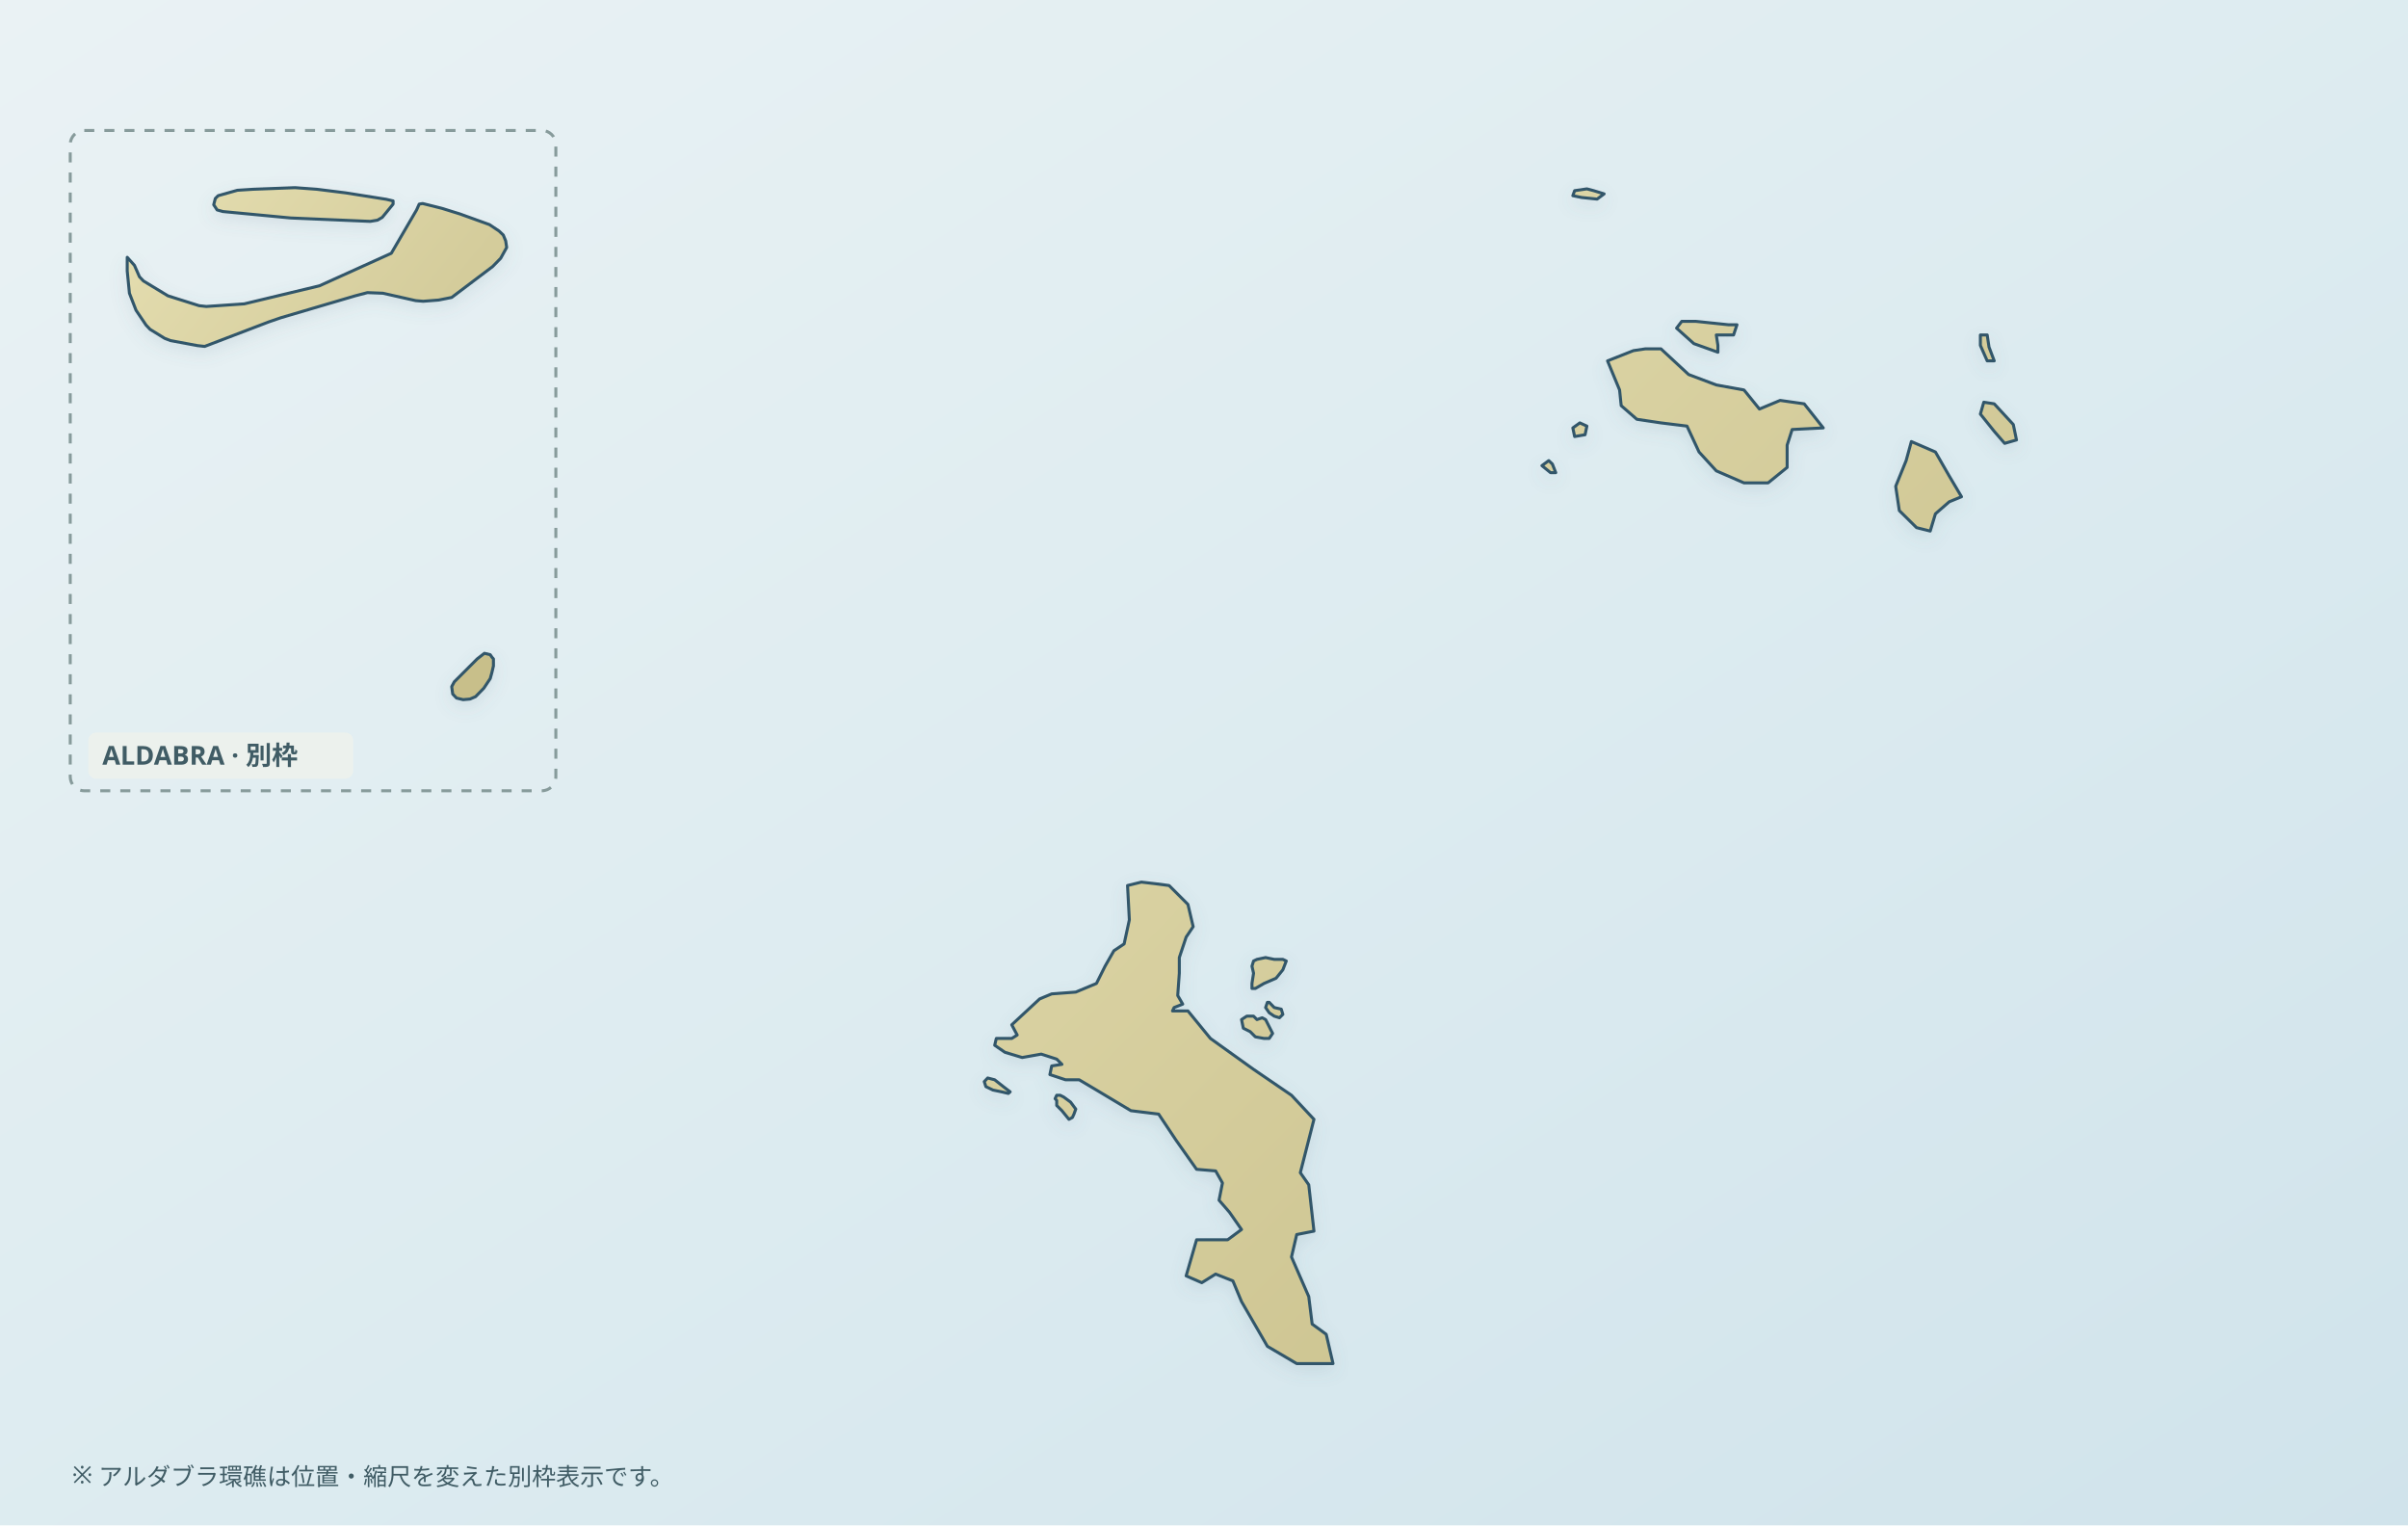
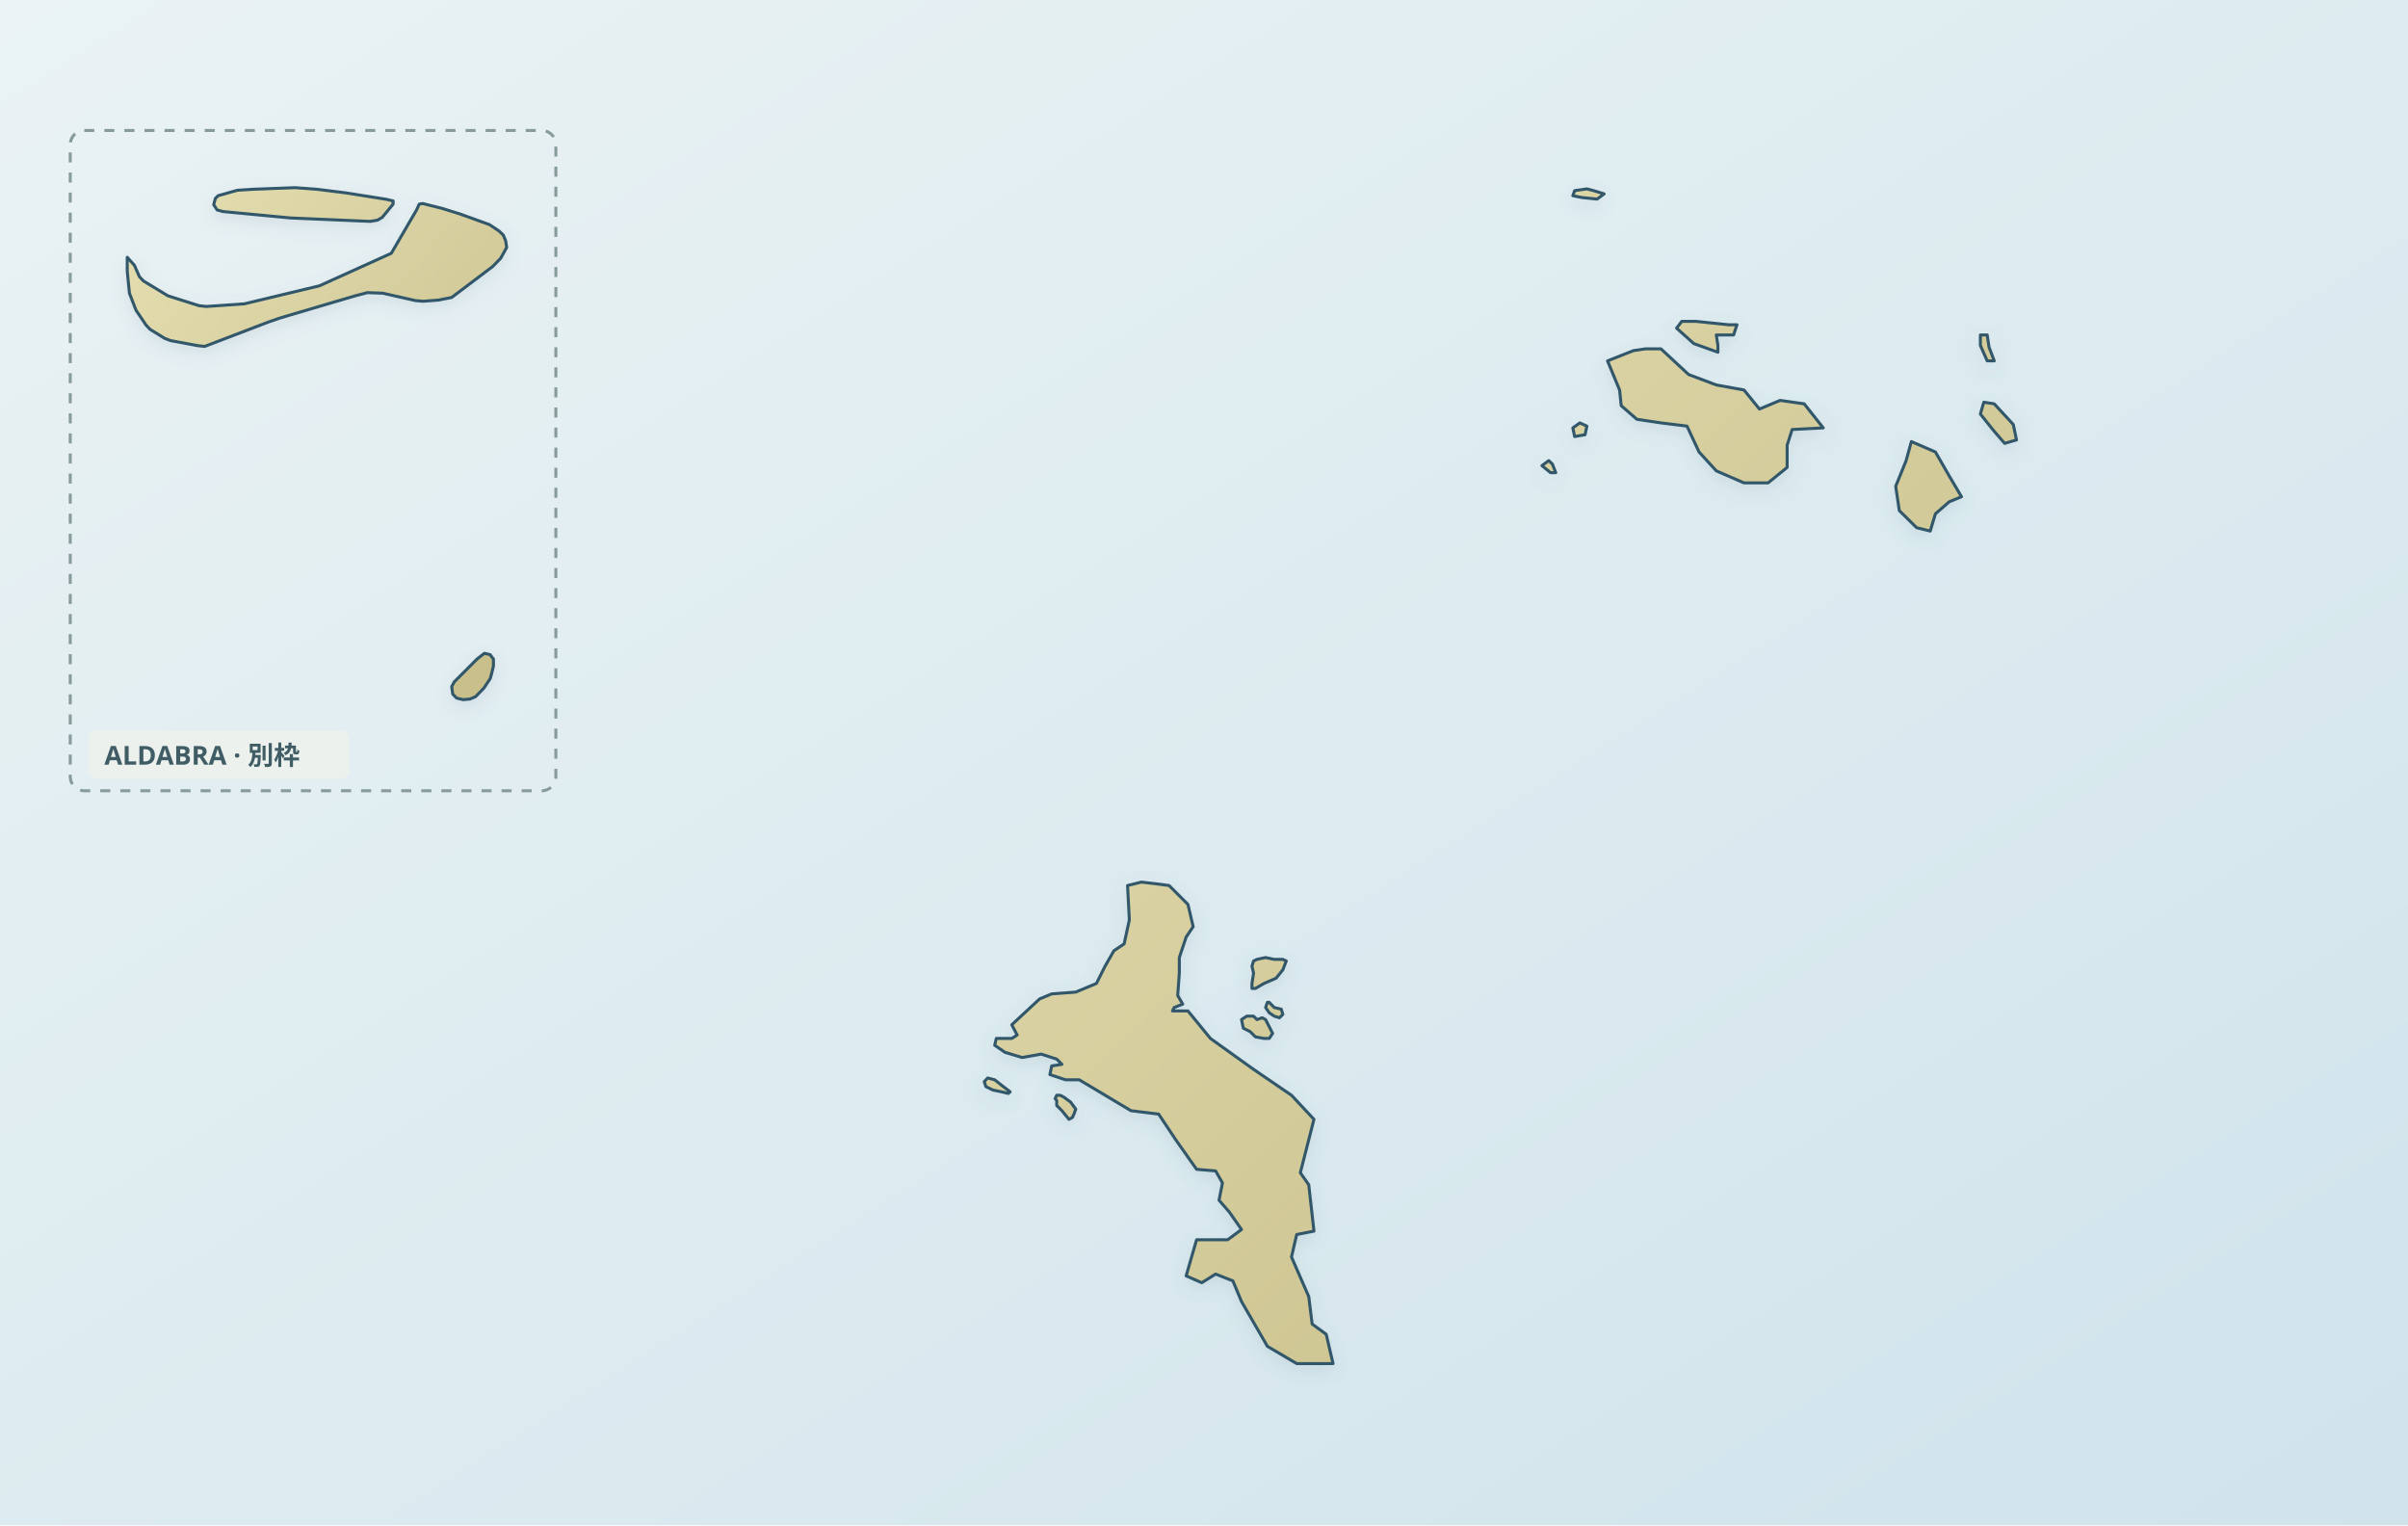
<svg xmlns="http://www.w3.org/2000/svg" viewBox="0 0 1200 760" role="img" aria-label="Map of Seychelles: Aldabra is a separate inset, not at the actual relative position or the same scale" data-map-style="journey-atlas-map-v3-clean-background" data-map-projection="multi-region-local-equirectangular-fit-v1">
  <defs>
    <linearGradient id="sea" x1="0" y1="0" x2="1" y2="1">
      <stop offset="0" stop-color="#eaf2f4" />
      <stop offset=".55" stop-color="#dcebf0" />
      <stop offset="1" stop-color="#d0e3eb" />
    </linearGradient>
    <linearGradient id="land" x1=".12" y1=".08" x2=".88" y2=".92">
      <stop offset="0" stop-color="#e2dbad" />
      <stop offset=".52" stop-color="#d4cc9b" />
      <stop offset="1" stop-color="#c8bf8a" />
    </linearGradient>
    <filter id="shadow" x="-10%" y="-10%" width="120%" height="120%">
      <feGaussianBlur in="SourceAlpha" stdDeviation="4" result="b" />
      <feOffset in="b" dy="3" result="o" />
      <feColorMatrix in="o" type="matrix" values="0 0 0 0 .12 0 0 0 0 .22 0 0 0 0 .28 0 0 0 .14 0" />
      <feBlend in="SourceGraphic" mode="normal" />
    </filter>
  </defs>
  <rect width="1200" height="760" fill="url(#sea)" />
  <g data-map-region="inner-islands">
    <path d="M 531.0,538.0 L 523.2,535.4 L 524.1,531.1 L 529.2,530.3 L 526.6,527.7 L 518.9,525.2 L 509.4,526.9 L 500.8,524.3 L 495.7,520.8 L 496.5,517.4 L 504.2,517.4 L 506.9,515.7 L 504.2,510.6 L 518.1,497.7 L 524.1,495.2 L 536.1,494.3 L 546.4,490.0 L 550.7,481.4 L 555.1,473.7 L 560.2,470.3 L 562.8,458.3 L 561.9,441.2 L 568.8,439.5 L 575.7,440.3 L 582.6,441.2 L 592.0,450.6 L 594.6,461.7 L 591.1,466.9 L 587.7,477.1 L 587.7,484.9 L 586.9,496.0 L 589.4,500.3 L 585.1,502.0 L 584.3,503.7 L 592.0,503.7 L 603.2,517.4 L 624.7,532.8 L 643.6,545.7 L 654.8,557.7 L 648.0,584.3 L 652.2,590.3 L 654.8,613.4 L 646.2,615.1 L 643.6,626.3 L 652.2,646.0 L 653.9,659.7 L 660.9,664.8 L 664.3,679.4 L 646.2,679.4 L 631.6,670.8 L 618.7,648.5 L 614.4,638.2 L 605.8,634.8 L 598.9,639.1 L 591.1,635.7 L 596.3,617.7 L 611.8,617.7 L 618.7,612.6 L 612.7,604.0 L 607.5,598.0 L 609.2,589.4 L 605.8,583.4 L 596.3,582.6 L 586.0,568.0 L 577.4,555.1 L 563.6,553.4 L 546.4,543.1 L 537.8,538.0 L 531.0,538.0 Z M 492.2,537.1 L 495.7,538.0 L 500.0,541.4 L 503.4,544.0 L 502.5,544.8 L 499.1,544.0 L 494.8,543.1 L 491.3,541.4 L 490.5,538.9 L 492.2,537.1 Z M 528.3,545.7 L 530.1,546.6 L 533.5,549.1 L 536.1,552.6 L 535.2,555.1 L 534.4,556.8 L 532.7,557.7 L 529.2,553.4 L 526.6,550.8 L 526.6,548.3 L 525.8,547.4 L 526.6,545.7 L 528.3,545.7 Z M 629.0,507.1 L 630.7,508.0 L 634.2,514.9 L 632.5,517.4 L 629.9,517.4 L 625.6,516.6 L 623.0,514.0 L 619.6,512.3 L 618.7,508.0 L 621.3,506.3 L 624.7,506.3 L 626.4,508.0 L 629.0,507.1 Z M 631.6,499.4 L 632.5,499.4 L 635.0,502.0 L 638.5,502.8 L 639.3,505.4 L 637.6,507.1 L 635.0,506.3 L 632.5,504.6 L 630.7,502.0 L 631.6,499.4 Z M 624.7,478.8 L 626.4,478.0 L 630.7,477.1 L 635.0,478.0 L 639.3,478.0 L 641.0,478.8 L 639.3,483.2 L 635.9,487.4 L 629.9,490.0 L 625.6,492.5 L 623.9,492.5 L 623.9,490.0 L 624.7,484.9 L 623.9,481.4 L 624.7,478.8 Z M 840.7,212.3 L 827.7,210.7 L 815.7,208.9 L 807.9,202.1 L 807.1,194.3 L 801.1,179.8 L 814.0,174.7 L 820.0,173.8 L 827.7,173.8 L 841.5,186.6 L 855.3,191.8 L 869.1,194.3 L 876.8,203.8 L 887.1,199.5 L 899.1,201.2 L 908.6,213.2 L 893.1,214.0 L 890.6,221.8 L 890.6,232.9 L 881.1,240.6 L 869.1,240.6 L 855.3,234.6 L 846.7,225.2 L 840.7,212.3 Z M 835.5,163.5 L 838.1,160.1 L 845.0,160.1 L 861.3,161.8 L 865.6,161.8 L 863.9,166.9 L 855.3,166.9 L 856.1,172.1 L 856.1,175.5 L 844.1,171.2 L 835.5,163.5 Z M 787.3,210.7 L 790.8,212.3 L 789.9,216.6 L 784.7,217.5 L 783.8,213.2 L 787.3,210.7 Z M 771.8,229.5 L 773.6,231.2 L 775.3,235.5 L 772.7,235.5 L 768.4,232.0 L 771.8,229.5 Z M 790.8,94.1 L 794.2,95.0 L 799.4,96.6 L 795.9,99.2 L 788.2,98.4 L 783.8,97.5 L 784.7,95.0 L 790.8,94.1 Z M 952.5,220.0 L 964.5,225.2 L 971.4,237.2 L 977.5,247.5 L 971.4,250.0 L 964.5,256.0 L 961.9,264.6 L 955.1,262.9 L 946.5,254.4 L 944.7,242.3 L 949.9,229.5 L 952.5,220.0 Z M 988.6,200.4 L 993.8,201.2 L 1003.3,211.5 L 1004.9,219.2 L 999.0,220.9 L 993.8,214.9 L 986.9,206.3 L 988.6,200.4 Z M 986.9,166.9 L 990.3,166.9 L 991.2,172.9 L 993.8,179.8 L 990.3,179.8 L 986.9,172.1 L 986.9,166.9 Z" fill="url(#land)" fill-rule="evenodd" stroke="#31576a" stroke-width="1.5" stroke-linejoin="round" stroke-linecap="round" filter="url(#shadow)" />
  </g>
  <g data-map-inset-frame="aldabra">
-     <rect x="35" y="65" width="242" height="329" rx="7" fill="none" stroke="#879b9b" stroke-width="1.5" stroke-dasharray="5 5" />
+     <rect rx="7" x="35" y="65" width="242" height="329" fill="none" stroke="#879b9b" stroke-width="1.5" stroke-dasharray="5 5" />
  </g>
  <g data-map-region="aldabra">
    <path d="M 234.2,348.3 L 230.8,348.6 L 227.5,347.8 L 225.6,345.8 L 225.1,342.1 L 226.4,339.7 L 237.8,328.3 L 241.4,325.5 L 244.3,326.2 L 245.2,327.5 L 245.9,328.3 L 245.9,331.8 L 245.1,335.2 L 244.3,338.1 L 241.1,342.9 L 237.0,347.1 L 234.2,348.3 Z M 245.5,132.8 L 225.1,148.2 L 218.6,149.5 L 210.9,150.1 L 207.2,149.8 L 190.8,146.1 L 183.1,145.8 L 177.0,147.4 L 140.0,158.3 L 133.9,160.4 L 102.0,172.6 L 98.4,172.2 L 85.0,169.7 L 82.1,168.6 L 74.8,164.1 L 72.8,162.0 L 67.8,154.6 L 64.5,146.1 L 63.4,135.0 L 63.4,128.2 L 67.0,132.2 L 69.5,137.9 L 71.5,140.0 L 83.7,147.4 L 99.2,152.3 L 102.8,152.7 L 121.7,151.4 L 159.2,142.4 L 195.0,126.2 L 207.6,104.6 L 208.9,101.7 L 210.6,101.4 L 220.2,103.8 L 229.2,106.6 L 243.9,111.9 L 248.7,115.1 L 250.8,117.1 L 252.0,120.0 L 252.5,123.3 L 249.5,128.7 L 245.5,132.8 Z M 188.1,109.7 L 184.5,110.3 L 144.8,108.6 L 111.1,105.4 L 108.2,104.6 L 106.5,102.0 L 107.3,98.9 L 108.7,97.5 L 118.3,94.8 L 126.1,94.3 L 147.0,93.5 L 157.9,94.3 L 172.3,96.1 L 192.5,99.3 L 195.9,100.1 L 195.9,101.7 L 190.5,108.3 L 188.1,109.7 Z" fill="url(#land)" fill-rule="evenodd" stroke="#31576a" stroke-width="1.5" stroke-linejoin="round" stroke-linecap="round" filter="url(#shadow)" />
  </g>
  <g data-map-inset-explanation="true" font-family="sans-serif" fill="#405c65">



</g>
-   <g id="map-inset-labels">
-     <rect x="44" y="365" width="132" height="23" rx="4" fill="#edf1ed" fill-opacity=".94" />
-     <text x="51" y="381" font-size="13" font-weight="600" font-family="sans-serif" fill="#405c65">ALDABRA · 別枠</text>
-     <text x="36" y="739" font-size="12" font-family="sans-serif" fill="#405c65">※ アルダブラ環礁は位置・縮尺を変えた別枠表示です。</text>
+   <g id="map-inset-labels" />
+   <g data-map-inset-standard="true" aria-hidden="true">
+     <g data-map-inset-labels="true" font-family="sans-serif" fill="#405c65">
+       <rect x="44" y="364" width="130" height="24" rx="4" fill="#edf1ed" fill-opacity=".94" />
+       <text x="52" y="381" font-size="13" font-weight="600">ALDABRA · 別枠</text>
+     </g>
  </g>
</svg>
